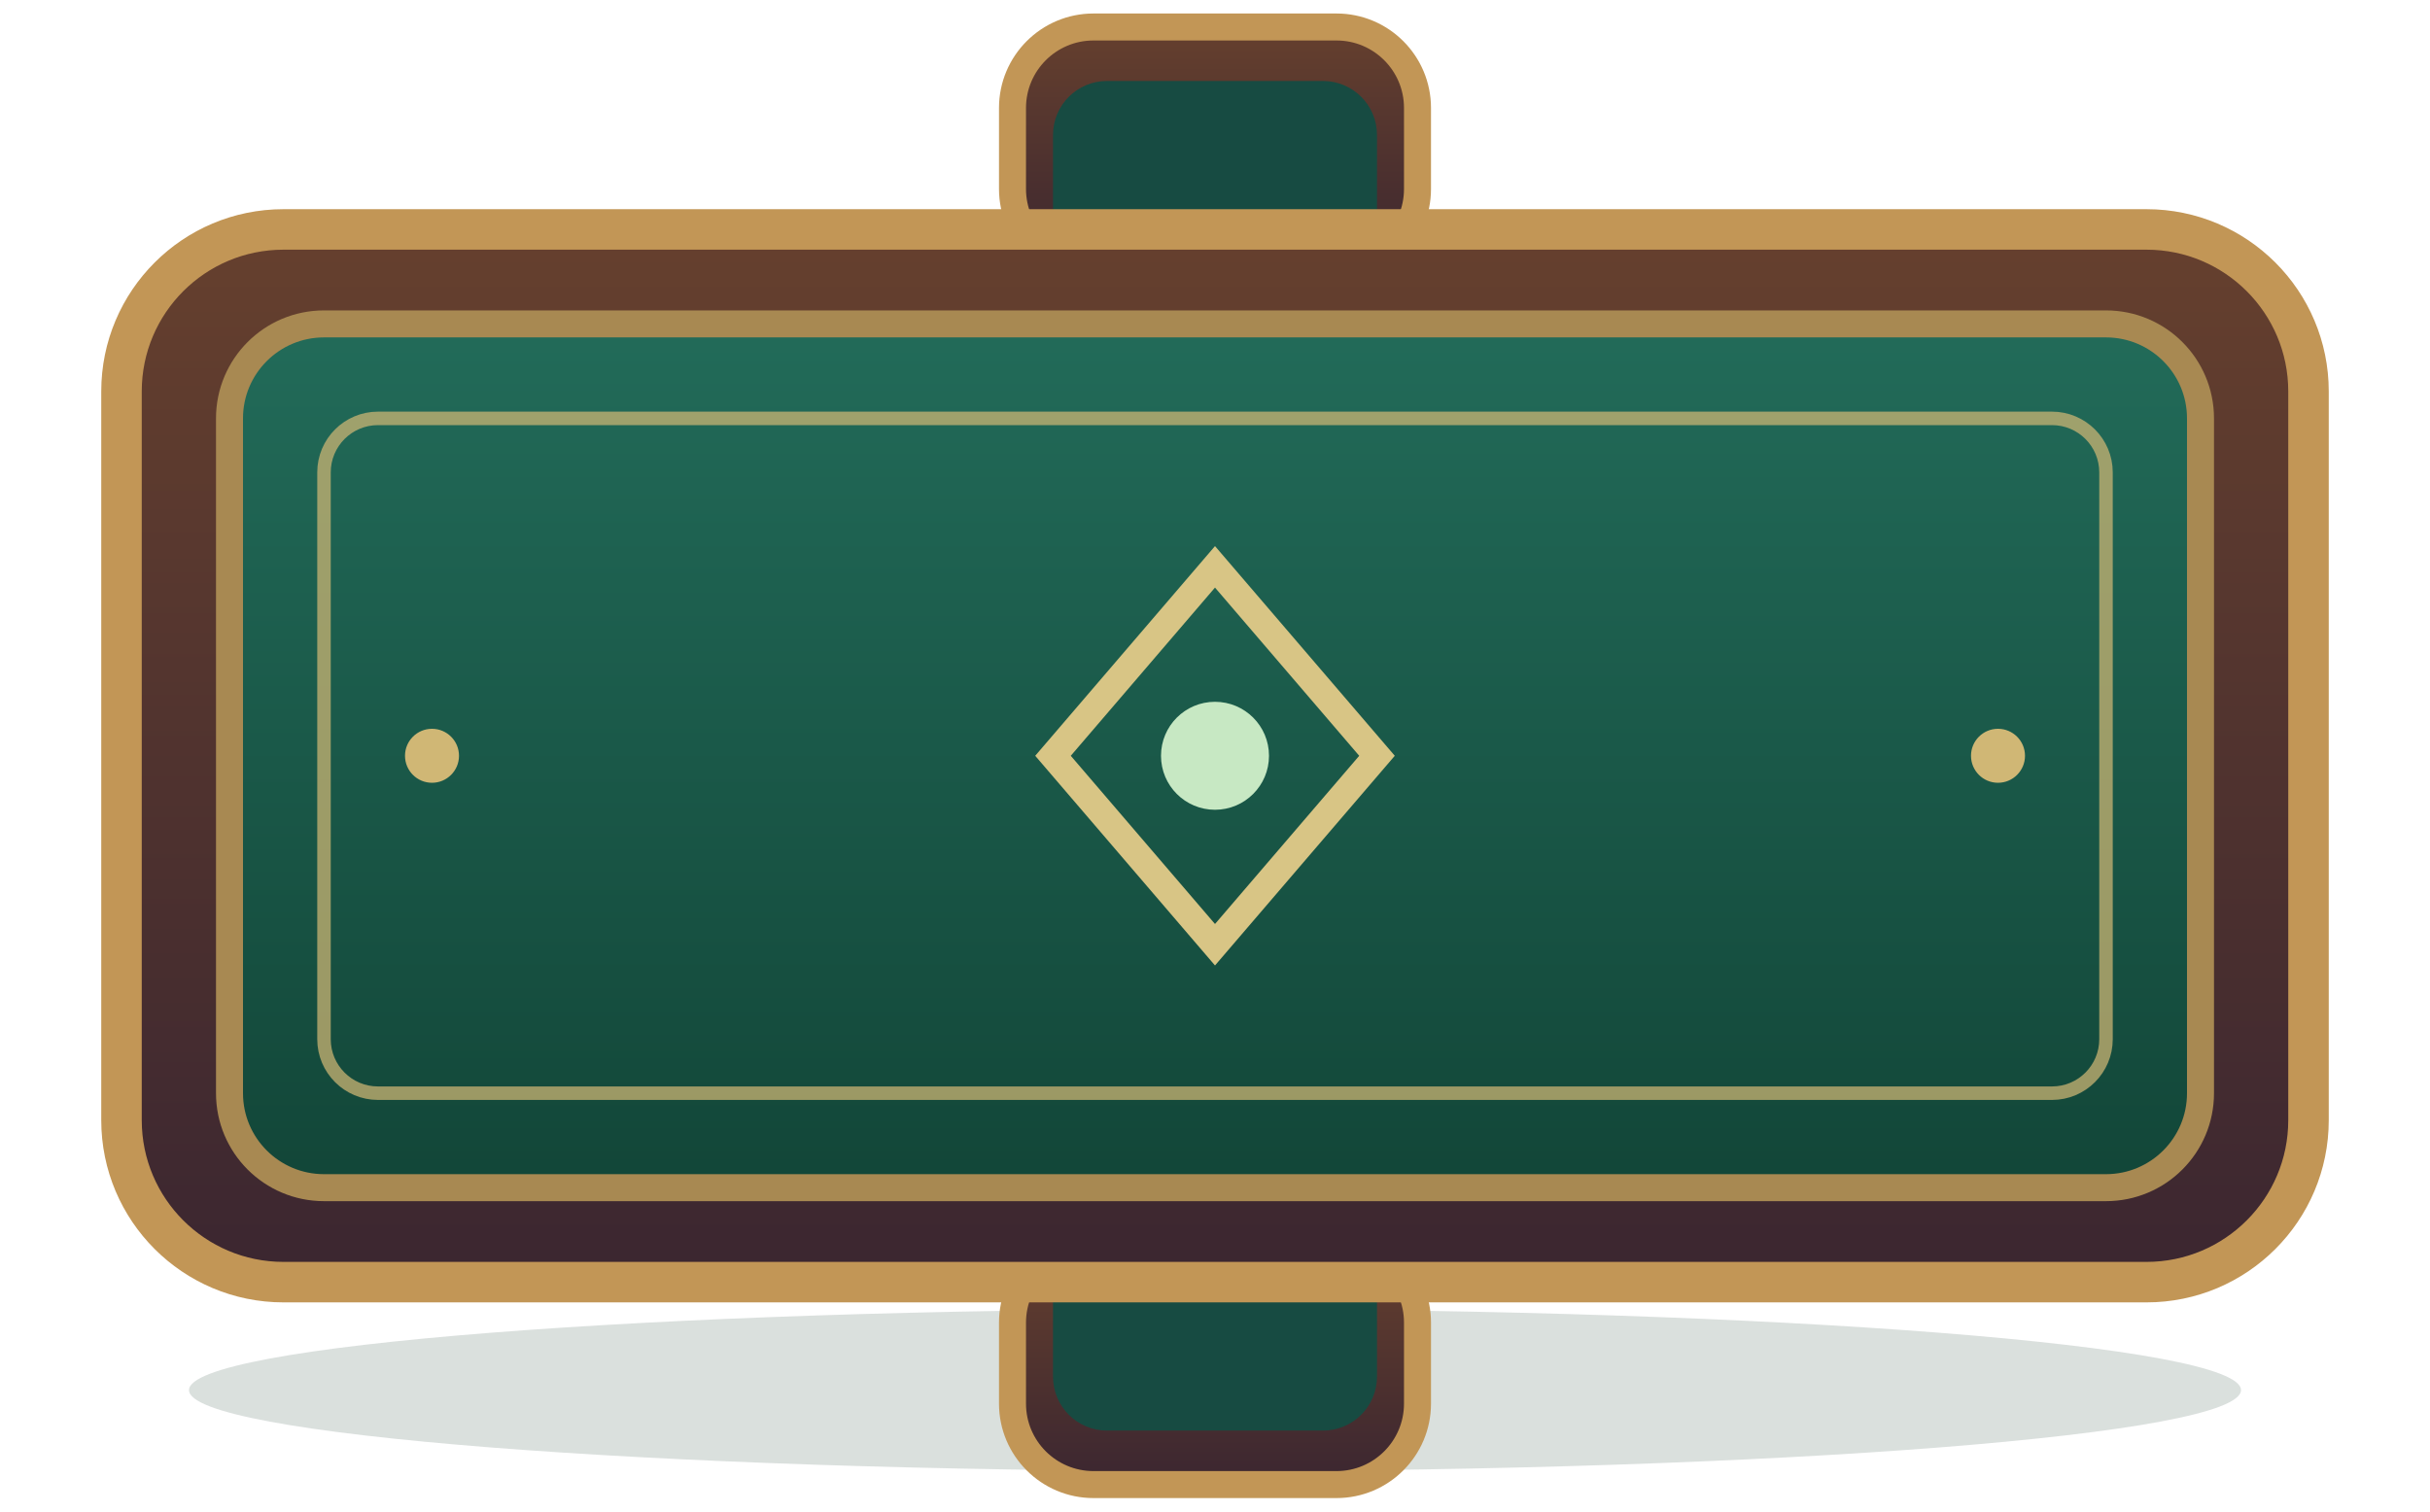
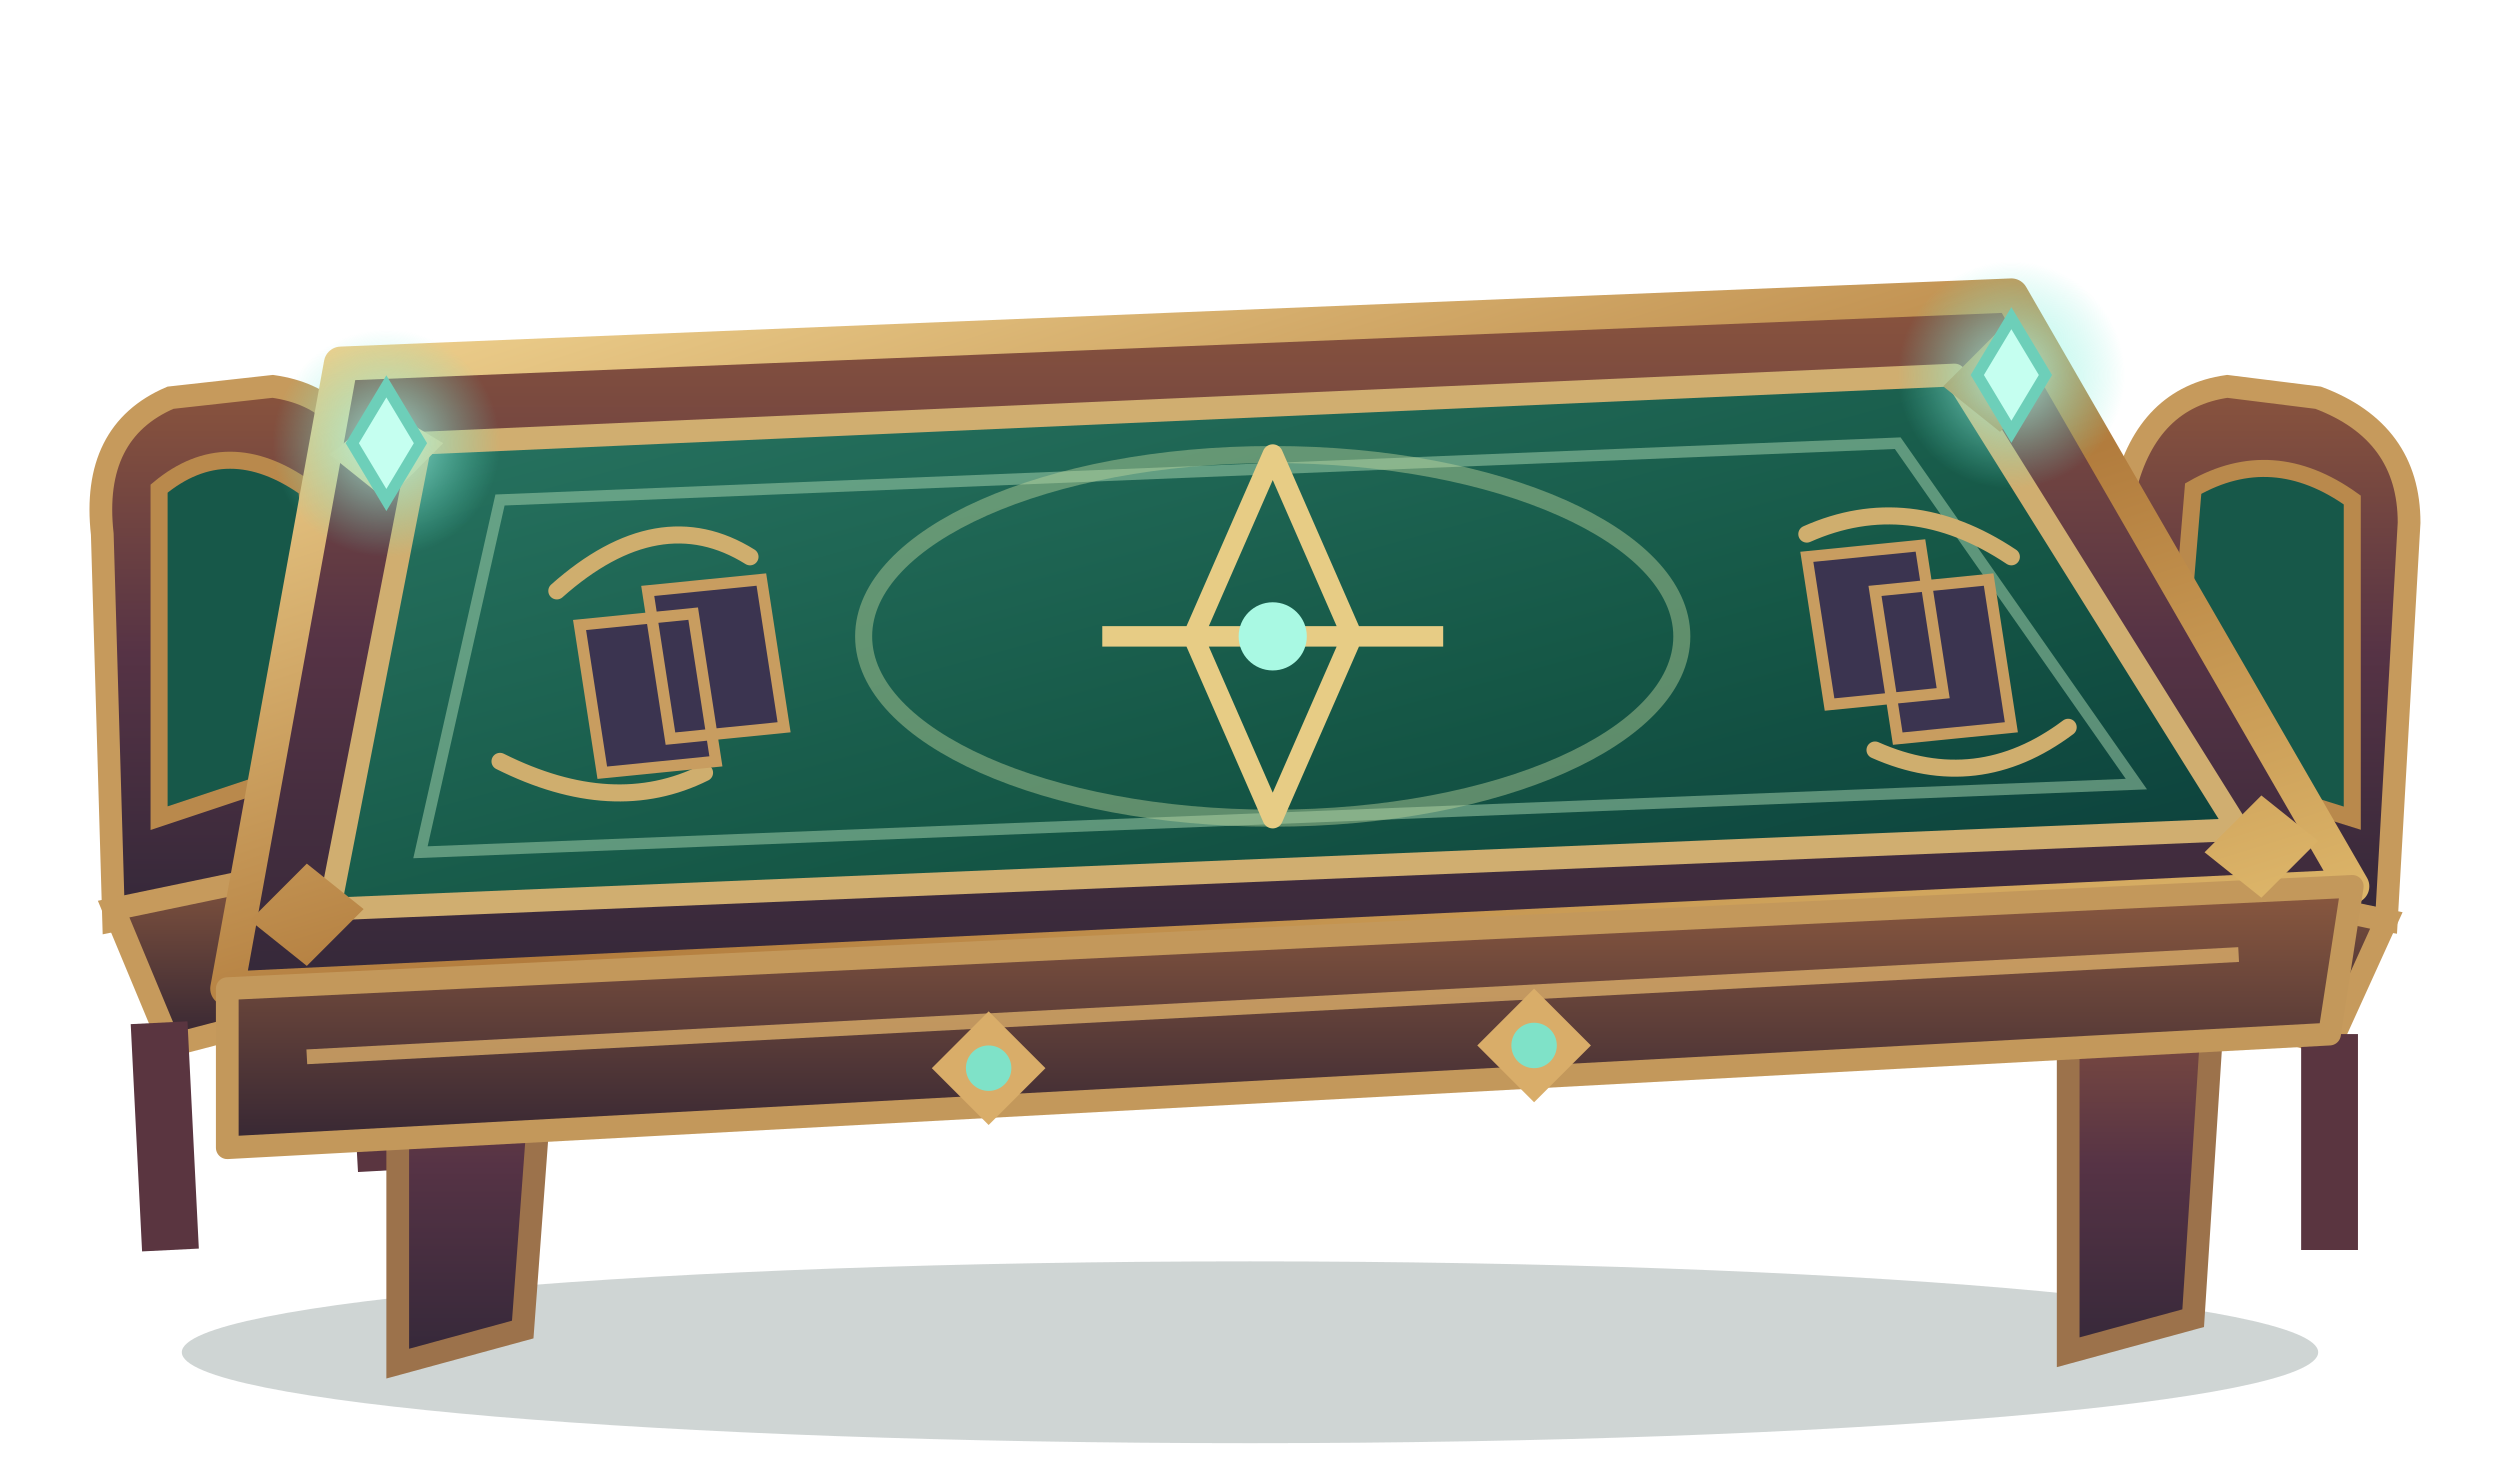
- <svg xmlns="http://www.w3.org/2000/svg" viewBox="0 0 180 112" role="img" aria-label="Arcane card table">
+ <svg xmlns="http://www.w3.org/2000/svg" viewBox="0 0 220 130" role="img" aria-label="Arcane card table">
  <defs>
-     <linearGradient id="wood" x2="0" y2="1">
-       <stop stop-color="#66402e" />
-       <stop offset="1" stop-color="#3b2630" />
+     <linearGradient id="wood" x1="0" y1="0" x2="0" y2="1">
+       <stop stop-color="#8a543d" />
+       <stop offset=".5" stop-color="#563345" />
+       <stop offset="1" stop-color="#342839" />
    </linearGradient>
-     <linearGradient id="felt" x2="0" y2="1">
-       <stop stop-color="#226b59" />
-       <stop offset="1" stop-color="#124638" />
+     <linearGradient id="edge" x1="0" y1="0" x2="0" y2="1">
+       <stop stop-color="#8b593f" />
+       <stop offset="1" stop-color="#352633" />
    </linearGradient>
+     <linearGradient id="felt" x1="0" y1="0" x2="1" y2="1">
+       <stop stop-color="#297663" />
+       <stop offset=".6" stop-color="#155746" />
+       <stop offset="1" stop-color="#0b3e3b" />
+     </linearGradient>
+     <linearGradient id="gold" x1="0" y1="0" x2="1" y2="1">
+       <stop stop-color="#f4d996" />
+       <stop offset=".55" stop-color="#b27c3d" />
+       <stop offset="1" stop-color="#e3be70" />
+     </linearGradient>
+     <radialGradient id="aura">
+       <stop stop-color="#b4fff1" stop-opacity=".8" />
+       <stop offset="1" stop-color="#66e8cf" stop-opacity="0" />
+     </radialGradient>
  </defs>
-   <ellipse cx="90" cy="103" rx="76" ry="6" fill="#163729" opacity=".16" />
-   <rect x="75" y="2" width="30" height="18" rx="6" fill="url(#wood)" stroke="#c29656" stroke-width="2" />
-   <rect x="78" y="6" width="24" height="14" rx="4" fill="#174b42" />
-   <rect x="75" y="92" width="30" height="18" rx="6" fill="url(#wood)" stroke="#c29656" stroke-width="2" />
-   <rect x="78" y="92" width="24" height="14" rx="4" fill="#174b42" />
-   <rect x="9" y="17" width="162" height="78" rx="12" fill="url(#wood)" stroke="#c29656" stroke-width="3" />
-   <rect x="17" y="24" width="146" height="64" rx="7" fill="url(#felt)" stroke="#a88952" stroke-width="2" />
-   <rect x="24" y="31" width="132" height="50" rx="4" fill="none" stroke="#d0b775" stroke-opacity=".72" />
-   <path d="M90 42 102 56 90 70 78 56Z" fill="none" stroke="#d8c585" stroke-width="2" />
-   <circle cx="90" cy="56" r="4" fill="#c7e8c3" />
-   <circle cx="32" cy="56" r="2" fill="#d0b775" />
-   <circle cx="148" cy="56" r="2" fill="#d0b775" />
+   <ellipse cx="110" cy="119" rx="94" ry="8" fill="#112c29" opacity=".2" />
+   <path d="M9 47 Q8 38 15 35 L24 34 Q31 35 32 42 L34 76 10 81Z" fill="url(#wood)" stroke="#c69a5c" stroke-width="2" />
+   <path d="M14 43 Q20 38 27 43 L29 67 14 72Z" fill="#175849" stroke="#b9894c" stroke-width="1.5" />
+   <path d="M10 80 34 75 38 86 15 92Z" fill="url(#edge)" stroke="#c69a5c" stroke-width="2" />
+   <path d="M14 90 15 110 M33 85 34 103" fill="none" stroke="#5a3540" stroke-width="5" />
+   <path d="M187 43 Q189 35 196 34 L204 35 Q212 38 212 46 L210 81 186 77Z" fill="url(#wood)" stroke="#c69a5c" stroke-width="2" />
+   <path d="M193 43 Q200 39 207 44 L207 72 191 67Z" fill="#175849" stroke="#b9894c" stroke-width="1.5" />
+   <path d="M186 76 210 81 205 92 183 85Z" fill="url(#edge)" stroke="#c69a5c" stroke-width="2" />
+   <path d="M187 85 186 104 M205 91 205 110" fill="none" stroke="#5a3540" stroke-width="5" />
+   <path d="M35 90 48 90 46 117 35 120Z M182 86 195 85 193 116 182 119Z" fill="url(#wood)" stroke="#9c724b" stroke-width="2" />
+   <path d="M30 32 177 26 207 78 20 87Z" fill="url(#wood)" stroke="url(#gold)" stroke-width="3" stroke-linejoin="round" />
+   <path d="M20 87 207 78 205 91 20 101Z" fill="url(#edge)" stroke="#c3985b" stroke-width="2" stroke-linejoin="round" />
+   <path d="M27 93 197 84" fill="none" stroke="#d9ad69" stroke-width="1.3" opacity=".8" />
+   <path d="M37 39 172 33 197 73 29 80Z" fill="url(#felt)" stroke="#d0ae70" stroke-width="2" stroke-linejoin="round" />
+   <path d="M44 44 167 39 188 69 37 75Z" fill="none" stroke="#a8d7b0" stroke-opacity=".5" stroke-width="1" />
+   <ellipse cx="112" cy="56" rx="36" ry="16" fill="none" stroke="#bbd49b" stroke-opacity=".45" stroke-width="1.5" />
+   <path d="M112 40 119 56 112 72 105 56Z M97 56 H127" fill="none" stroke="#e7cc85" stroke-width="1.8" stroke-linejoin="round" />
+   <circle cx="112" cy="56" r="3" fill="#a9f9e3" />
+   <path d="M49 52 Q58 44 66 49 M159 47 Q168 43 177 49 M44 67 Q54 72 62 68 M165 66 Q174 70 182 64" fill="none" stroke="#cfae6e" stroke-width="1.5" stroke-linecap="round" />
+   <path d="M51 55 61 54 63 67 53 68Z M57 52 67 51 69 64 59 65Z M159 49 169 48 171 61 161 62Z M165 52 175 51 177 64 167 65Z" fill="#3b3450" stroke="#c89d60" stroke-width="1" />
+   <path d="M34 36 39 39 34 44 29 40Z M176 29 181 33 176 38 171 34Z M27 76 32 80 27 85 22 81Z M199 70 204 74 199 79 194 75Z" fill="url(#gold)" />
+   <circle cx="34" cy="39" r="10" fill="url(#aura)" />
+   <circle cx="177" cy="33" r="10" fill="url(#aura)" />
+   <path d="M34 34 37 39 34 44 31 39Z M177 28 180 33 177 38 174 33Z" fill="#c5fff0" stroke="#6dcfb9" stroke-width="1" />
+   <path d="M82 94 87 89 92 94 87 99Z M130 92 135 87 140 92 135 97Z" fill="#d9ad69" />
+   <circle cx="87" cy="94" r="2" fill="#7fe2c8" />
+   <circle cx="135" cy="92" r="2" fill="#7fe2c8" />
</svg>
